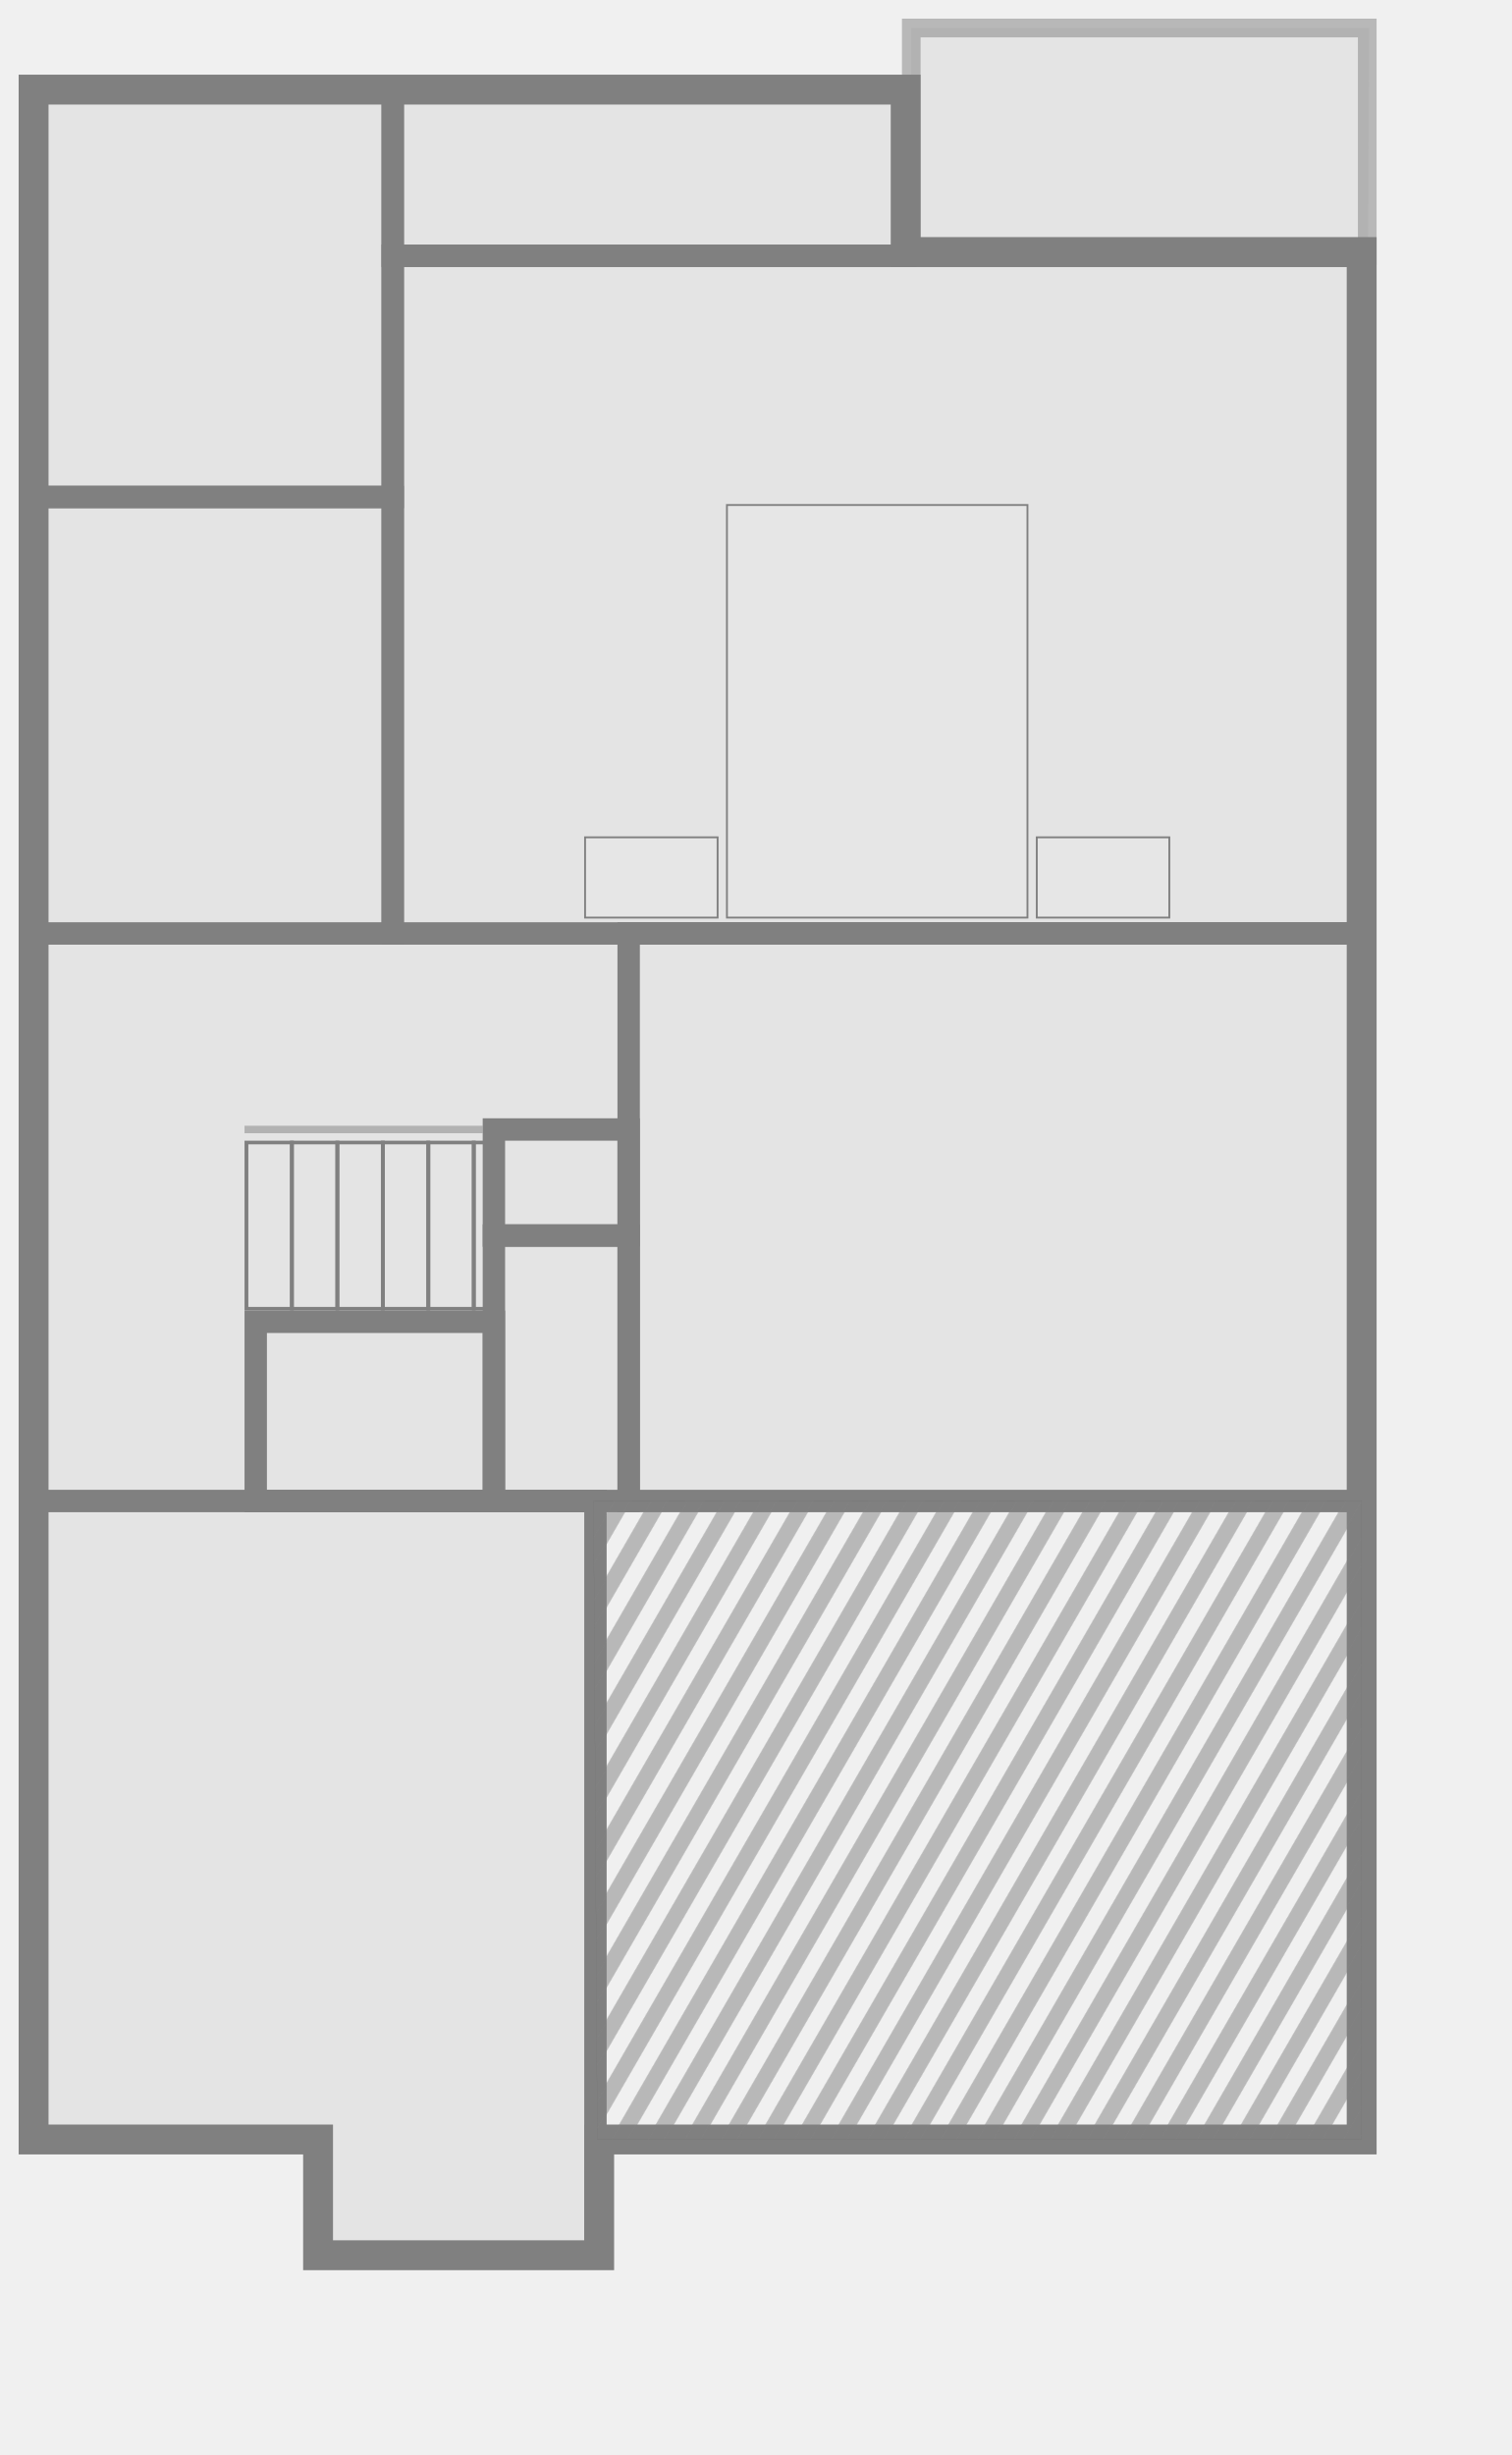
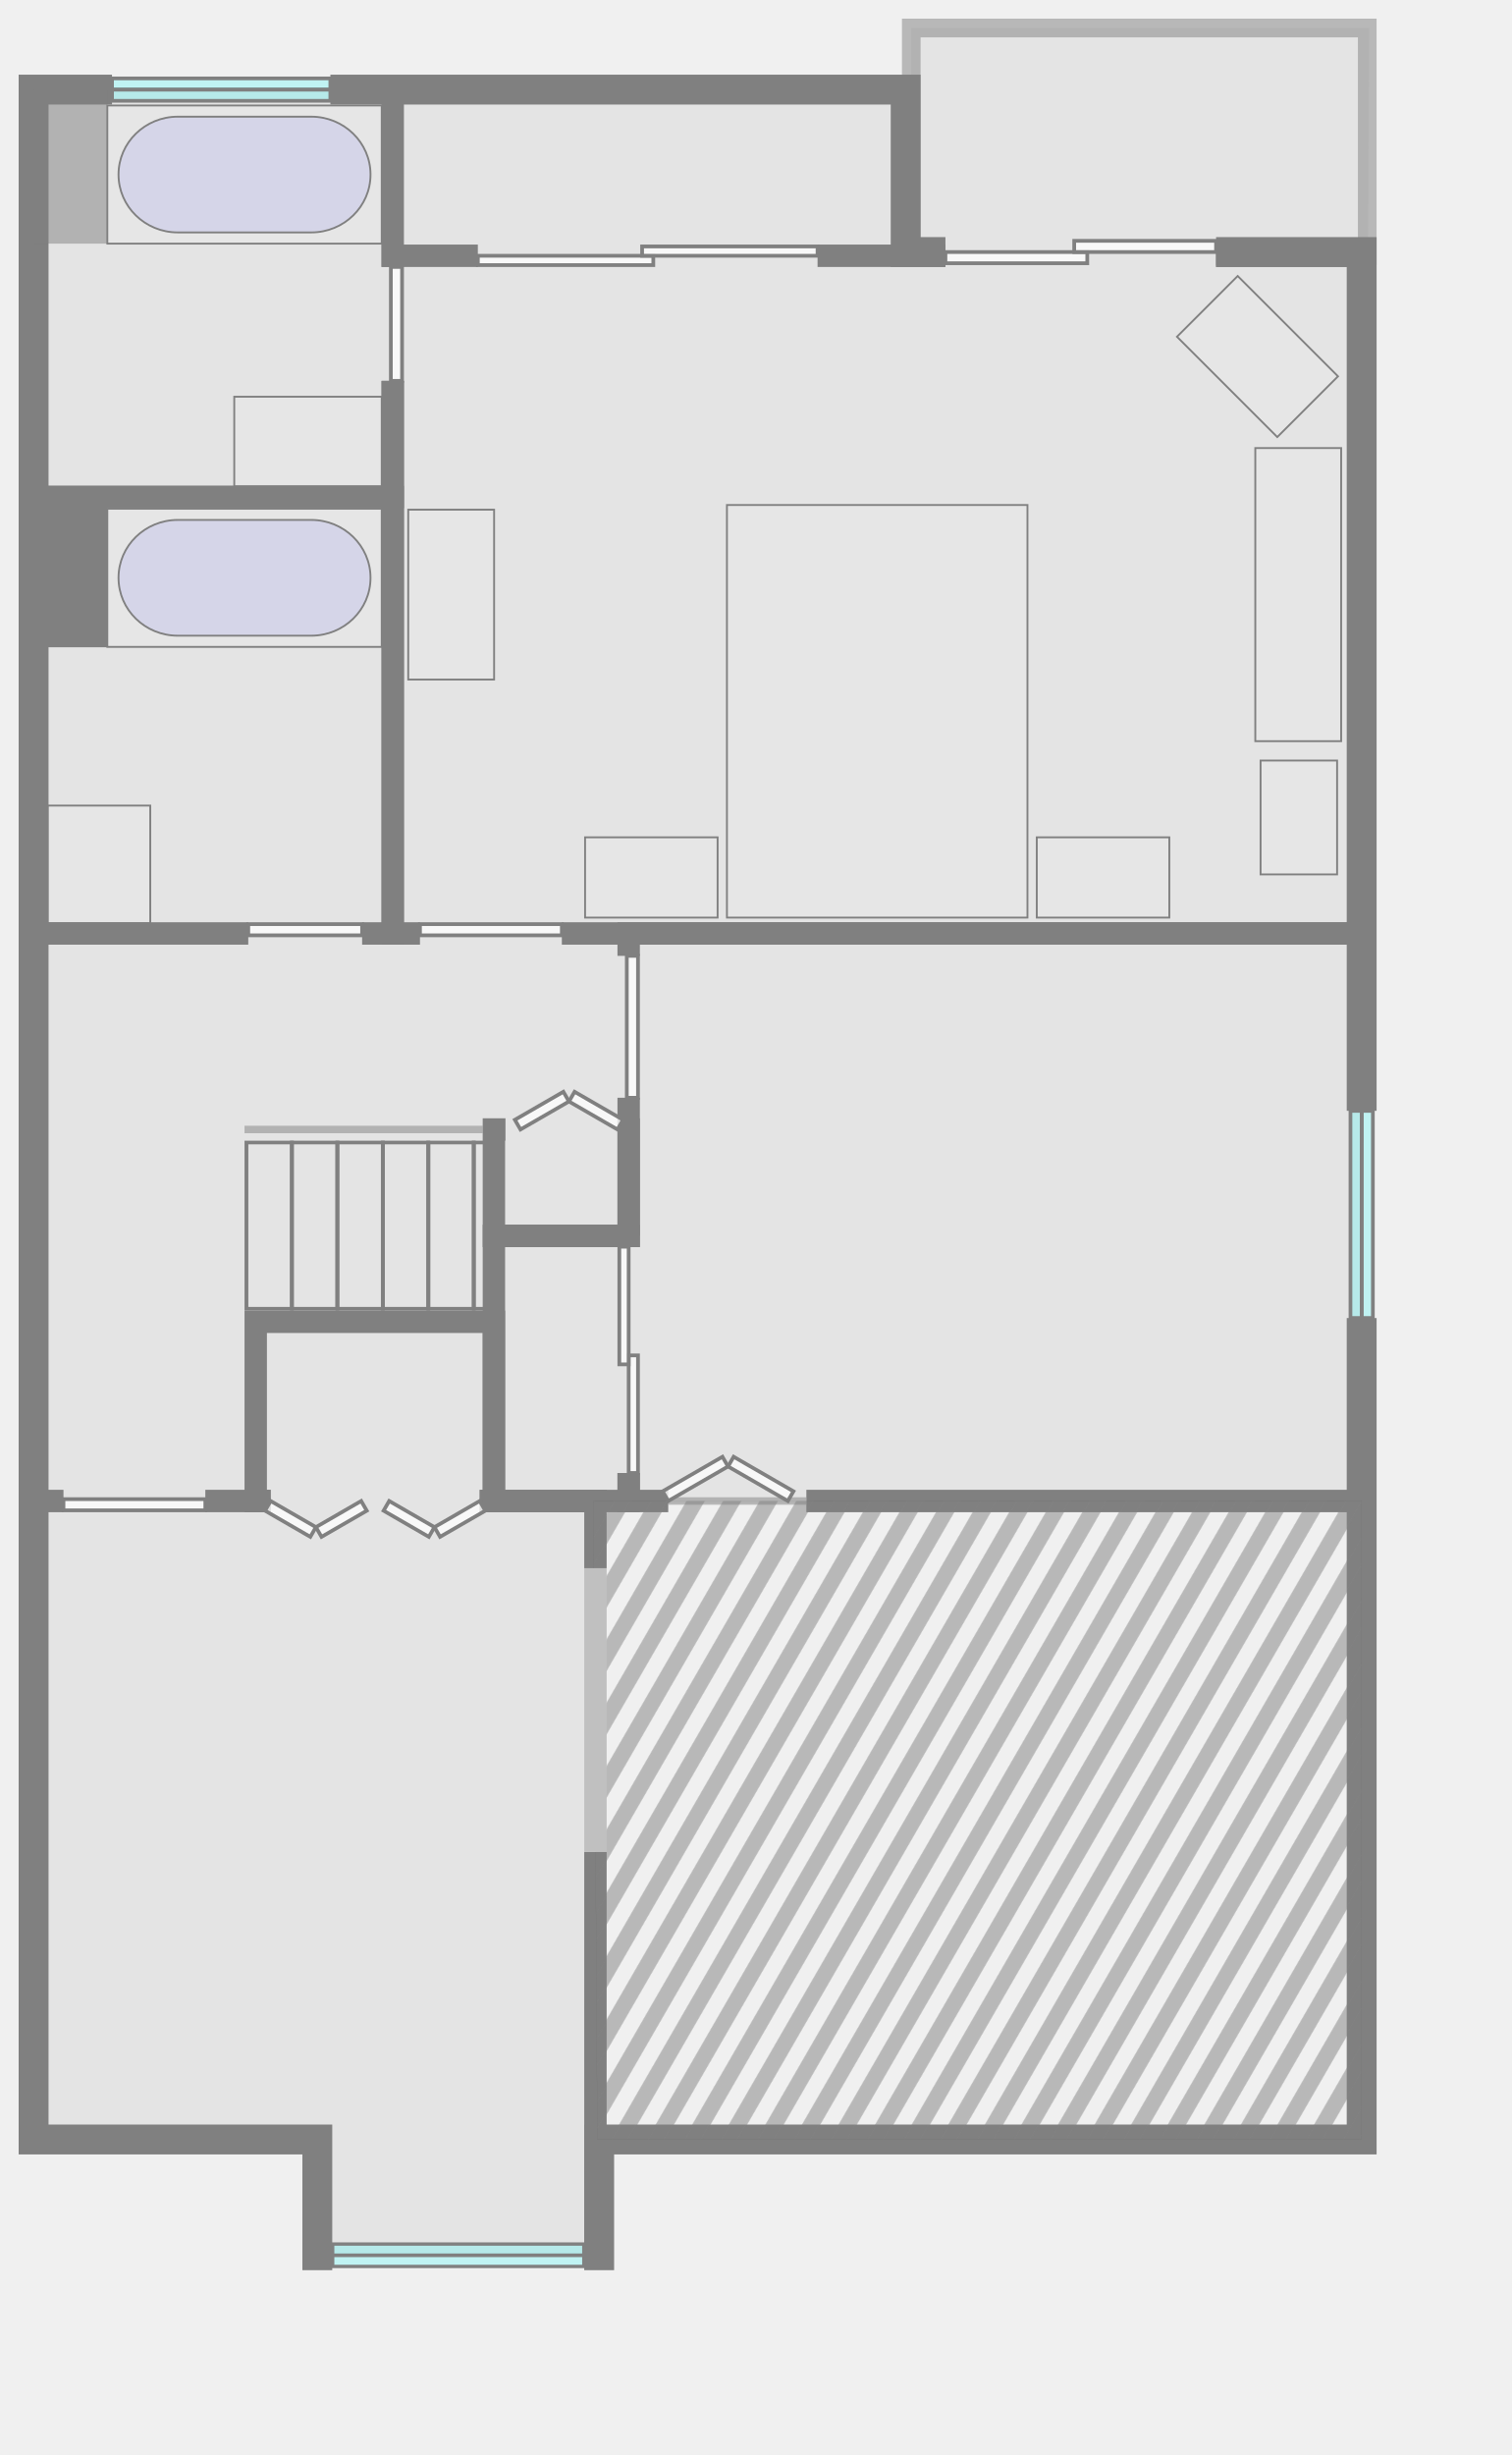
<svg xmlns="http://www.w3.org/2000/svg" xmlns:xlink="http://www.w3.org/1999/xlink" width="810cm" height="1315cm" viewBox="0 0 8100 13150" version="1.1" id="svg8">
  <defs id="defs2">
    <pattern xlink:href="#pattern6746" id="pattern6753" patternTransform="matrix(0.2555678,-0.0684792,0.0684792,0.2555678,7670.277,4508.079)" />
    <pattern patternUnits="userSpaceOnUse" width="907.087" height="907.087" patternTransform="matrix(0.2645833,0,0,0.2645833,7670.277,4508.079)" id="pattern6746">
      <path id="path6700" d="m 680.315,907.087 v 0 L 907.087,680.315 v 226.772 z" style="fill:#808080;fill-opacity:1;stroke:none;stroke-width:1px;stroke-linecap:butt;stroke-linejoin:miter;stroke-opacity:1" />
      <path id="path6702" d="M 0,226.772 V 0 H 226.772 L 0,226.772" style="fill:#808080;fill-opacity:1;stroke:none;stroke-width:1px;stroke-linecap:butt;stroke-linejoin:miter;stroke-opacity:1" />
      <path id="path6711" d="M 0,907.087 V 680.315 L 680.315,0 H 907.087 V 226.772 L 226.772,907.087 Z" style="fill:#808080;fill-opacity:1;stroke:none;stroke-width:1px;stroke-linecap:butt;stroke-linejoin:miter;stroke-opacity:1" />
    </pattern>
  </defs>
  <g id="layer3" style="display:inline" transform="translate(0,3150)">
    <path style="fill:#808080;fill-opacity:0.098;stroke:none;stroke-width:0.265px;stroke-linecap:butt;stroke-linejoin:miter;stroke-opacity:1" d="M 180,-2670 V 8309.999 h 1524 v 620 H 3190 V 4901 H 7294.999 L 7335,-3000 H 4882 v 330 z" id="path934" />
    <g id="layer5" transform="translate(0,-3150)">
      <rect style="opacity:1;fill:#e6e6e6;fill-opacity:1;fill-rule:nonzero;stroke:#808080;stroke-width:10;stroke-linejoin:miter;stroke-miterlimit:4;stroke-dasharray:none;stroke-dashoffset:374.173;stroke-opacity:1" id="rect1043" width="1610" height="2210" x="3894.5" y="2704.999" />
      <rect style="display:inline;opacity:1;fill:#e6e6e6;fill-opacity:1;fill-rule:nonzero;stroke:#808080;stroke-width:10;stroke-linejoin:miter;stroke-miterlimit:4;stroke-dasharray:none;stroke-dashoffset:374.173;stroke-opacity:1" id="rect1043-3" width="710" height="430" x="3134.5" y="4485" />
      <rect style="display:inline;opacity:1;fill:#e6e6e6;fill-opacity:1;fill-rule:nonzero;stroke:#808080;stroke-width:10;stroke-linejoin:miter;stroke-miterlimit:4;stroke-dasharray:none;stroke-dashoffset:374.173;stroke-opacity:1" id="rect1043-3-6" width="710" height="430" x="5554.5" y="4485" />
+       <rect style="fill:#e6e6e6;fill-opacity:1;stroke:#808080;stroke-width:10;stroke-linejoin:miter;stroke-miterlimit:4;stroke-dasharray:none;stroke-dashoffset:0;stroke-opacity:1" id="rect1026" width="460" height="910" x="2187.088" y="2730" />
+       <rect style="display:inline;fill:#e6e6e6;fill-opacity:1;stroke:#808080;stroke-width:10;stroke-linejoin:miter;stroke-miterlimit:4;stroke-dasharray:none;stroke-dashoffset:0;stroke-opacity:1" id="rect1026-3" width="460" height="1570" x="6725.138" y="2400" />
+       <rect style="display:inline;fill:#e6e6e6;fill-opacity:1;stroke:#808080;stroke-width:10;stroke-linejoin:miter;stroke-miterlimit:4;stroke-dasharray:none;stroke-dashoffset:0;stroke-opacity:1" id="rect1026-6" width="460" height="760" x="3183.294" y="5734.075" transform="rotate(-45)" />
+       <rect style="display:inline;fill:#e6e6e6;fill-opacity:1;stroke:#808080;stroke-width:10;stroke-linejoin:miter;stroke-miterlimit:4;stroke-dasharray:none;stroke-dashoffset:0;stroke-opacity:1" id="rect1026-7" width="410" height="610" x="6753.381" y="4073.706" />
+       <rect style="fill:#e6e6e6;fill-opacity:1;stroke:#808080;stroke-width:10;stroke-linejoin:miter;stroke-miterlimit:4;stroke-dasharray:none;stroke-dashoffset:0;stroke-opacity:1" id="rect1076" width="790" height="480" x="1255" y="2125" />
+       <g id="g1868">
+         <rect y="565" x="575" height="740" width="1470" id="rect1076-5" style="display:inline;fill:#e6e6e6;fill-opacity:1;stroke:#808080;stroke-width:10;stroke-linejoin:miter;stroke-miterlimit:4;stroke-dasharray:none;stroke-dashoffset:0;stroke-opacity:1" />
+         <rect ry="317.459" y="625" x="635" height="620" width="1350" id="rect1076-5-7" style="display:inline;fill:#0000ff;fill-opacity:0.078;stroke:#808080;stroke-width:10;stroke-linejoin:miter;stroke-miterlimit:4;stroke-dasharray:none;stroke-dashoffset:0;stroke-opacity:1" />
+       </g>
+       <g transform="translate(-1.5107855e-5,2160)" style="display:inline" id="g1868-0">
+         <rect y="565" x="575" height="740" width="1470" id="rect1076-5-0" style="display:inline;fill:#e6e6e6;fill-opacity:1;stroke:#808080;stroke-width:10;stroke-linejoin:miter;stroke-miterlimit:4;stroke-dasharray:none;stroke-dashoffset:0;stroke-opacity:1" />
+         <rect ry="317.459" y="625" x="635" height="620" width="1350" id="rect1076-5-7-0" style="display:inline;fill:#0000ff;fill-opacity:0.078;stroke:#808080;stroke-width:10;stroke-linejoin:miter;stroke-miterlimit:4;stroke-dasharray:none;stroke-dashoffset:0;stroke-opacity:1" />
+       </g>
+       <rect style="opacity:1;fill:#e6e6e6;fill-opacity:1;fill-rule:nonzero;stroke:#808080;stroke-width:10;stroke-linejoin:miter;stroke-miterlimit:4;stroke-dasharray:none;stroke-dashoffset:374.173;stroke-opacity:1" id="rect2065" width="550" height="630" x="255" y="4315" ry="0" />
    </g>
    <g id="g1610" style="display:inline;fill:none;fill-opacity:0.502;stroke:#808080;stroke-opacity:1" transform="translate(280,-1860)">
-       <path id="rect7187" d="M -100,-810 H 1824 V 1372 H -100 Z" style="fill:none;fill-opacity:0.502;stroke:#808080;stroke-width:120;stroke-linejoin:miter;stroke-miterlimit:4;stroke-dasharray:none;stroke-opacity:1" />
-       <path id="rect7285" d="m 4602,-1139.999 h 2443 V 80 l -2443,-2.7e-5 z" style="fill:none;fill-opacity:0.196;stroke:#808080;stroke-width:100;stroke-linejoin:miter;stroke-miterlimit:4;stroke-dasharray:none;stroke-dashoffset:0;stroke-opacity:0.502" />
-       <path id="rect7190" d="M 1824,-810 H 4572 V 80 H 1824 Z" style="fill:none;fill-opacity:0.502;stroke:#808080;stroke-width:120;stroke-linejoin:miter;stroke-miterlimit:4;stroke-dasharray:none;stroke-opacity:1" />
-       <path id="rect7193" d="M -100,1372 H 1824 v 2338 H -100 Z" style="fill:none;fill-opacity:0.502;stroke:#808080;stroke-width:120;stroke-linejoin:miter;stroke-miterlimit:4;stroke-dasharray:none;stroke-opacity:1" />
-       <path id="rect7196" d="M 1824,80 H 7014.999 V 3710.001 L 1824,3710 Z" style="fill:none;fill-opacity:0.502;stroke:#808080;stroke-width:120;stroke-linejoin:miter;stroke-miterlimit:4;stroke-dasharray:none;stroke-opacity:1" />
-       <path id="path7199" d="M -100,10170 H 1424 v 620 H 2910 V 6750 H -100 Z" style="fill:none;fill-opacity:0.502;stroke:#808080;stroke-width:120;stroke-linecap:butt;stroke-linejoin:miter;stroke-miterlimit:4;stroke-dasharray:none;stroke-opacity:1" />
-       <path id="rect7201" d="m 3088,3710 h 3926.999 v 3040 H 3088 Z" style="fill:none;fill-opacity:0.502;stroke:#808080;stroke-width:120;stroke-linejoin:miter;stroke-miterlimit:4;stroke-dasharray:none;stroke-opacity:1" />
-       <path id="rect7288" d="m 2366,5328 h 722 v 1422 h -722 z" style="fill:none;fill-opacity:0.502;stroke:#808080;stroke-width:120;stroke-linejoin:miter;stroke-miterlimit:4;stroke-dasharray:none;stroke-opacity:1" />
-       <path id="rect7290" d="m 2366,4760.001 722,-5e-4 v 568 h -722 z" style="fill:none;fill-opacity:0.502;stroke:#808080;stroke-width:120;stroke-linejoin:miter;stroke-miterlimit:4;stroke-dasharray:none;stroke-opacity:1" />
-       <path id="rect7292" d="m 1090,5790.001 h 1276 v 960 H 1090 Z" style="fill:none;fill-opacity:0.502;stroke:#808080;stroke-width:120;stroke-linejoin:miter;stroke-miterlimit:4;stroke-dasharray:none;stroke-opacity:1" />
-       <path id="rect5654-3" d="M -100,-810 H 4572 V 60 H 7015 V 10170 H 2930 v 620 H 1424 v -620 H -100 V 4605.844 Z" style="fill:none;fill-opacity:0.502;stroke:#808080;stroke-width:160;stroke-linejoin:miter;stroke-miterlimit:4;stroke-dasharray:none;stroke-opacity:1" />
+       <path id="rect7187" d="M 1824,750 V 1372 H -100 V -810 H 320 m 1170,0 h 334 v 950" style="fill:none;fill-opacity:0.502;stroke:#808080;stroke-width:120;stroke-linejoin:miter;stroke-miterlimit:4;stroke-dasharray:none;stroke-opacity:1" />
+       <path id="rect7285" d="m 4785,80 -183,-6e-6 V -1139.999 h 2443 V 80 l -810,-1.4e-5" style="fill:none;fill-opacity:0.196;stroke:#808080;stroke-width:100;stroke-linejoin:miter;stroke-miterlimit:4;stroke-dasharray:none;stroke-dashoffset:0;stroke-opacity:0.502" />
+       <path id="rect7193" d="M 1050,3710 H -100 v -2338 H 1824 v 2338 h -164" style="fill:none;fill-opacity:0.502;stroke:#808080;stroke-width:120;stroke-linejoin:miter;stroke-miterlimit:4;stroke-dasharray:none;stroke-opacity:1" />
+       <path id="rect7196" d="M 1970,3710 H 1824 V 750 m 0,-610 V 80 h 456 m 1820,0 h 685 m 1450,0 h 780 V 3710.001 l -4285,-4e-4" style="fill:none;fill-opacity:0.502;stroke:#808080;stroke-width:120;stroke-linejoin:miter;stroke-miterlimit:4;stroke-dasharray:none;stroke-opacity:1" />
+       <path id="path7199" d="M 60,6750 H -100 l 5e-6,3420 H 1420 v 620 h 80 m 1350,0 H 2910 V 8630 m 0,-1520 v -360 h -620 m -1120,0 H 820" style="fill:none;fill-opacity:0.502;stroke:#808080;stroke-width:120;stroke-linecap:butt;stroke-linejoin:miter;stroke-miterlimit:4;stroke-dasharray:none;stroke-opacity:1" />
+       <path id="rect7201" d="m 3088,3830 v -120 h 3926.999 v 950 m 0,1110 v 980 H 4040 m -740,0 h -212 v -150 m 0,-1270 v -740" style="fill:none;fill-opacity:0.502;stroke:#808080;stroke-width:120;stroke-linejoin:miter;stroke-miterlimit:4;stroke-dasharray:none;stroke-opacity:1" />
+       <path id="rect7288" d="m 3088,6600 v 150 h -722 V 5330 h 722 v 58" style="fill:none;fill-opacity:0.502;stroke:#808080;stroke-width:120;stroke-linejoin:miter;stroke-miterlimit:4;stroke-dasharray:none;stroke-opacity:1" />
+       <path id="rect7290" d="m 3028,4760 60,-1e-4 v 570 h -722 v -570 l 62,-1e-4" style="fill:none;fill-opacity:0.502;stroke:#808080;stroke-width:120;stroke-linejoin:miter;stroke-miterlimit:4;stroke-dasharray:none;stroke-opacity:1" />
+       <path id="rect7292" d="m 1170,6750 h -80 v -960 h 1276 v 960 h -76" style="fill:none;fill-opacity:0.502;stroke:#808080;stroke-width:120;stroke-linejoin:miter;stroke-miterlimit:4;stroke-dasharray:none;stroke-opacity:1" />
+       <path id="rect5654-3" d="m 6235,60 h 780 V 4660 m 0,1110 V 10170 H 2930 v 620 h -80 M 1500,10790 h -80 v -620 H -100 V 4605.844 -810 H 320 m 1170,0 H 4572 V 60 h 213" style="fill:none;fill-opacity:0.502;stroke:#808080;stroke-width:160;stroke-linejoin:miter;stroke-miterlimit:4;stroke-dasharray:none;stroke-opacity:1" />
    </g>
    <path style="opacity:0.5;fill:url(#pattern6753);fill-opacity:1;stroke:#000000;stroke-width:0.265px;stroke-linecap:butt;stroke-linejoin:miter;stroke-opacity:1" d="m 3180,4890 20,3419.999 H 7295 V 4890 Z" id="path5904" />
    <g style="display:inline;fill:none;fill-opacity:1;fill-rule:nonzero;stroke:#808080;stroke-width:20.441;stroke-miterlimit:4;stroke-dasharray:none;stroke-opacity:1" id="g1926-0-1" transform="matrix(0.9998369,0,0,0.9574534,-6242.184,-2774.935)">
      <path id="rect1702-3-1-1-4" d="m 8781.819,6000 h 107.815 v 930 h -107.815 z" style="display:inline;opacity:1;fill:none;fill-opacity:1;fill-rule:nonzero;stroke:#808080;stroke-width:20.441;stroke-linejoin:miter;stroke-miterlimit:4;stroke-dasharray:none;stroke-opacity:1" />
      <path id="rect1702-9-2-7-1" d="m 8538.182,6000 h 243.637 v 930 h -243.637 z" style="display:inline;opacity:1;fill:none;fill-opacity:1;fill-rule:nonzero;stroke:#808080;stroke-width:20.441;stroke-linejoin:miter;stroke-miterlimit:4;stroke-dasharray:none;stroke-opacity:1" />
      <path id="rect1702-3-6-8-8-2" d="m 8294.546,6000 h 243.636 v 930 h -243.636 z" style="display:inline;opacity:1;fill:none;fill-opacity:1;fill-rule:nonzero;stroke:#808080;stroke-width:20.441;stroke-linejoin:miter;stroke-miterlimit:4;stroke-dasharray:none;stroke-opacity:1" />
      <path id="rect1702-3-1-0-9-7" d="m 8050.91,6000 h 243.636 v 930 h -243.636 z" style="display:inline;opacity:1;fill:none;fill-opacity:1;fill-rule:nonzero;stroke:#808080;stroke-width:20.441;stroke-linejoin:miter;stroke-miterlimit:4;stroke-dasharray:none;stroke-opacity:1" />
      <path id="rect1702-9-2-6-9-3" d="m 7807.273,6000 h 243.637 v 930 h -243.637 z" style="display:inline;opacity:1;fill:none;fill-opacity:1;fill-rule:nonzero;stroke:#808080;stroke-width:20.441;stroke-linejoin:miter;stroke-miterlimit:4;stroke-dasharray:none;stroke-opacity:1" />
      <path id="rect1702-3-6-8-9-0-8" d="m 7563.637,6000 h 243.636 v 930 h -243.636 z" style="display:inline;opacity:1;fill:none;fill-opacity:1;fill-rule:nonzero;stroke:#808080;stroke-width:20.441;stroke-linejoin:miter;stroke-miterlimit:4;stroke-dasharray:none;stroke-opacity:1" />
    </g>
    <path style="fill:none;stroke:#808080;stroke-width:40;stroke-linecap:butt;stroke-linejoin:miter;stroke-miterlimit:4;stroke-dasharray:none;stroke-opacity:0.502" d="M 1310,2900 H 2586" id="path1037" />
+     <rect style="display:inline;opacity:1;fill:#ffffff;fill-opacity:0.753;fill-rule:nonzero;stroke:#808080;stroke-width:20;stroke-linejoin:miter;stroke-miterlimit:4;stroke-dasharray:none;stroke-opacity:1" id="rect964-3" width="760" height="60" x="2250" y="1800" />
+     <rect style="display:inline;opacity:1;fill:#ffffff;fill-opacity:0.753;fill-rule:nonzero;stroke:#808080;stroke-width:20;stroke-linejoin:miter;stroke-miterlimit:4;stroke-dasharray:none;stroke-opacity:1" id="rect964-3-6" width="610" height="60" x="1330" y="1800" />
+     <rect style="display:inline;opacity:1;fill:#ffffff;fill-opacity:0.753;fill-rule:nonzero;stroke:#808080;stroke-width:20;stroke-linejoin:miter;stroke-miterlimit:4;stroke-dasharray:none;stroke-opacity:1" id="rect964-3-7" width="610" height="60" x="-1720" y="-2154" transform="rotate(90)" />
+     <rect style="display:inline;opacity:1;fill:#ffffff;fill-opacity:0.753;fill-rule:nonzero;stroke:#808080;stroke-width:20;stroke-linejoin:miter;stroke-miterlimit:4;stroke-dasharray:none;stroke-opacity:1" id="rect964-3-5" width="760" height="60" x="1970" y="-3418" transform="rotate(90)" />
+     <rect style="display:inline;opacity:1;fill:#ffffff;fill-opacity:0.753;fill-rule:nonzero;stroke:#808080;stroke-width:20;stroke-linejoin:miter;stroke-miterlimit:4;stroke-dasharray:none;stroke-opacity:1" id="rect964-3-3" width="760" height="60" x="340" y="4880" />
+     <rect style="display:inline;opacity:1;fill:#ffffff;fill-opacity:0.753;fill-rule:nonzero;stroke:#808080;stroke-width:20;stroke-linejoin:miter;stroke-miterlimit:4;stroke-dasharray:none;stroke-opacity:1" id="rect964-3-56" width="760" height="60" x="5065" y="-1800.001" />
+     <rect style="display:inline;opacity:1;fill:#ffffff;fill-opacity:0.753;fill-rule:nonzero;stroke:#808080;stroke-width:20;stroke-linejoin:miter;stroke-miterlimit:4;stroke-dasharray:none;stroke-opacity:1" id="rect964-3-2" width="760" height="60" x="5755" y="-1860.001" />
+     <path style="fill:none;stroke:#c0c0c0;stroke-width:120;stroke-linecap:butt;stroke-linejoin:miter;stroke-miterlimit:4;stroke-dasharray:none;stroke-opacity:1" d="M 3190,5250 V 6770" id="path1719" />
+     <g transform="matrix(0,1.027778,-1,0,5328.264,2165.344)" id="g1035-9-0-6" style="display:inline;opacity:1;fill:#00ffff;fill-opacity:0.2;stroke-width:0.986">
+       <rect y="-2026.736" x="617.503" height="60" width="1080" id="rect1010-8-0-1" style="opacity:1;fill:#00ffff;fill-opacity:0.2;fill-rule:nonzero;stroke:#808080;stroke-width:19.728;stroke-linejoin:miter;stroke-miterlimit:59;stroke-dasharray:none;stroke-dashoffset:374.173;stroke-opacity:1" />
+       <rect y="-1966.736" x="617.503" height="60" width="1080" id="rect1010-5-8-1-8" style="display:inline;opacity:1;fill:#00ffff;fill-opacity:0.2;fill-rule:nonzero;stroke:#808080;stroke-width:19.728;stroke-linejoin:miter;stroke-miterlimit:59;stroke-dasharray:none;stroke-dashoffset:374.173;stroke-opacity:1" />
+     </g>
+     <path style="display:inline;fill:none;stroke:#808080;stroke-width:40;stroke-linecap:butt;stroke-linejoin:miter;stroke-miterlimit:4;stroke-dasharray:none;stroke-opacity:0.502" d="m 3580,4890 h 740" id="path1037-3" />
+     <g id="g1807">
+       <rect transform="rotate(-30)" y="5964.864" x="655.371" height="60" width="370" id="rect964-3-1" style="display:inline;opacity:1;fill:#ffffff;fill-opacity:0.753;fill-rule:nonzero;stroke:#808080;stroke-width:20;stroke-linejoin:miter;stroke-miterlimit:4;stroke-dasharray:none;stroke-opacity:1" />
+       <rect transform="rotate(30)" y="2064.435" x="5730.371" height="60" width="370" id="rect964-3-1-2" style="display:inline;opacity:1;fill:#ffffff;fill-opacity:0.753;fill-rule:nonzero;stroke:#808080;stroke-width:20;stroke-linejoin:miter;stroke-miterlimit:4;stroke-dasharray:none;stroke-opacity:1" />
+     </g>
+     <g transform="matrix(-1.027778,0,0,-1,2404.656,-4636.736)" id="g1035-9-0-6-3" style="display:inline;opacity:1;fill:#00ffff;fill-opacity:0.2;stroke-width:0.986">
+       <rect y="-2026.736" x="617.503" height="60" width="1138.379" id="rect1010-8-0-1-3" style="opacity:1;fill:#00ffff;fill-opacity:0.2;fill-rule:nonzero;stroke:#808080;stroke-width:19.728;stroke-linejoin:miter;stroke-miterlimit:59;stroke-dasharray:none;stroke-dashoffset:374.173;stroke-opacity:1" />
+       <rect y="-1966.736" x="617.503" height="60" width="1138.379" id="rect1010-5-8-1-8-5" style="display:inline;opacity:1;fill:#00ffff;fill-opacity:0.2;fill-rule:nonzero;stroke:#808080;stroke-width:19.728;stroke-linejoin:miter;stroke-miterlimit:59;stroke-dasharray:none;stroke-dashoffset:374.173;stroke-opacity:1" />
+     </g>
+     <g transform="matrix(-1.249744,0,0,-1,4181.175,6413.26)" id="g1035-9-0-6-3-3" style="display:inline;opacity:1;fill:#00ffff;fill-opacity:0.2;stroke-width:17.89;stroke-miterlimit:59;stroke-dasharray:none">
+       <rect y="-2576.74" x="841.112" height="60" width="1080.221" id="rect1010-8-0-1-3-8" style="opacity:1;fill:#00ffff;fill-opacity:0.2;fill-rule:nonzero;stroke:#808080;stroke-width:17.89;stroke-linejoin:miter;stroke-miterlimit:59;stroke-dasharray:none;stroke-dashoffset:374.173;stroke-opacity:1" />
+       <rect y="-2516.74" x="841.112" height="60" width="1080.221" id="rect1010-5-8-1-8-5-7" style="display:inline;opacity:1;fill:#00ffff;fill-opacity:0.2;fill-rule:nonzero;stroke:#808080;stroke-width:17.89;stroke-linejoin:miter;stroke-miterlimit:59;stroke-dasharray:none;stroke-dashoffset:374.173;stroke-opacity:1" />
+     </g>
+     <rect style="opacity:1;fill:#808080;fill-opacity:0.502;fill-rule:nonzero;stroke:#c0c0c0;stroke-width:0;stroke-linejoin:round;stroke-miterlimit:4;stroke-dasharray:none;stroke-dashoffset:374.173;stroke-opacity:1" id="rect1891" width="395" height="825" x="180" y="-2670" />
+     <rect style="display:inline;opacity:1;fill:#808080;fill-opacity:1;fill-rule:nonzero;stroke:#c0c0c0;stroke-width:0;stroke-linejoin:round;stroke-miterlimit:4;stroke-dasharray:none;stroke-dashoffset:374.173;stroke-opacity:1" id="rect1891-8" width="395" height="825" x="180" y="-508" />
+     <rect style="display:inline;opacity:1;fill:#ffffff;fill-opacity:0.753;fill-rule:nonzero;stroke:#808080;stroke-width:20;stroke-linejoin:miter;stroke-miterlimit:4;stroke-dasharray:none;stroke-opacity:1" id="rect964-3-6-3" width="280" height="60" x="3700.737" y="3509.864" transform="rotate(30)" />
+     <rect style="display:inline;opacity:1;fill:#ffffff;fill-opacity:0.753;fill-rule:nonzero;stroke:#808080;stroke-width:20;stroke-linejoin:miter;stroke-miterlimit:4;stroke-dasharray:none;stroke-opacity:1" id="rect964-3-6-3-4" width="280" height="60" x="-1049.263" y="5202.352" transform="rotate(-30)" />
+     <rect style="display:inline;opacity:1;fill:#ffffff;fill-opacity:0.753;fill-rule:nonzero;stroke:#808080;stroke-width:20;stroke-linejoin:miter;stroke-miterlimit:4;stroke-dasharray:none;stroke-opacity:1" id="rect964-3-6-3-7" width="280" height="60" x="4250.685" y="3192.351" transform="rotate(30)" />
+     <rect style="display:inline;opacity:1;fill:#ffffff;fill-opacity:0.753;fill-rule:nonzero;stroke:#808080;stroke-width:20;stroke-linejoin:miter;stroke-miterlimit:4;stroke-dasharray:none;stroke-opacity:1" id="rect964-3-6-3-4-1" width="280" height="60" x="-499.315" y="5519.864" transform="rotate(-30)" />
+     <rect style="display:inline;opacity:1;fill:#ffffff;fill-opacity:0.753;fill-rule:nonzero;stroke:#808080;stroke-width:20;stroke-linejoin:miter;stroke-miterlimit:4;stroke-dasharray:none;stroke-opacity:1" id="rect964-3-38" width="300" height="60" x="964.812" y="3845.666" transform="rotate(-30)" />
+     <rect style="display:inline;opacity:1;fill:#ffffff;fill-opacity:0.753;fill-rule:nonzero;stroke:#808080;stroke-width:20;stroke-linejoin:miter;stroke-miterlimit:4;stroke-dasharray:none;stroke-opacity:1" id="rect964-3-38-9" width="300" height="60" x="4014.812" y="797.474" transform="rotate(30)" />
+     <rect style="display:inline;opacity:1;fill:#ffffff;fill-opacity:0.753;fill-rule:nonzero;stroke:#808080;stroke-width:20;stroke-linejoin:miter;stroke-miterlimit:4;stroke-dasharray:none;stroke-opacity:1" id="rect964-3-56-8" width="940" height="50" x="2560" y="-1780" />
+     <rect style="display:inline;opacity:1;fill:#ffffff;fill-opacity:0.753;fill-rule:nonzero;stroke:#808080;stroke-width:20;stroke-linejoin:miter;stroke-miterlimit:4;stroke-dasharray:none;stroke-opacity:1" id="rect964-3-56-8-6" width="940" height="50" x="3440" y="-1830" />
+     <rect style="display:inline;opacity:1;fill:#ffffff;fill-opacity:0.753;fill-rule:nonzero;stroke:#808080;stroke-width:20;stroke-linejoin:miter;stroke-miterlimit:4;stroke-dasharray:none;stroke-opacity:1" id="rect964-3-56-8-9" width="630" height="50" x="-4740" y="3368" transform="rotate(-90)" />
+     <rect style="display:inline;opacity:1;fill:#ffffff;fill-opacity:0.753;fill-rule:nonzero;stroke:#808080;stroke-width:20;stroke-linejoin:miter;stroke-miterlimit:4;stroke-dasharray:none;stroke-opacity:1" id="rect964-3-56-8-9-0" width="630" height="50" x="-4158" y="3318" transform="rotate(-90)" />
  </g>
</svg>
